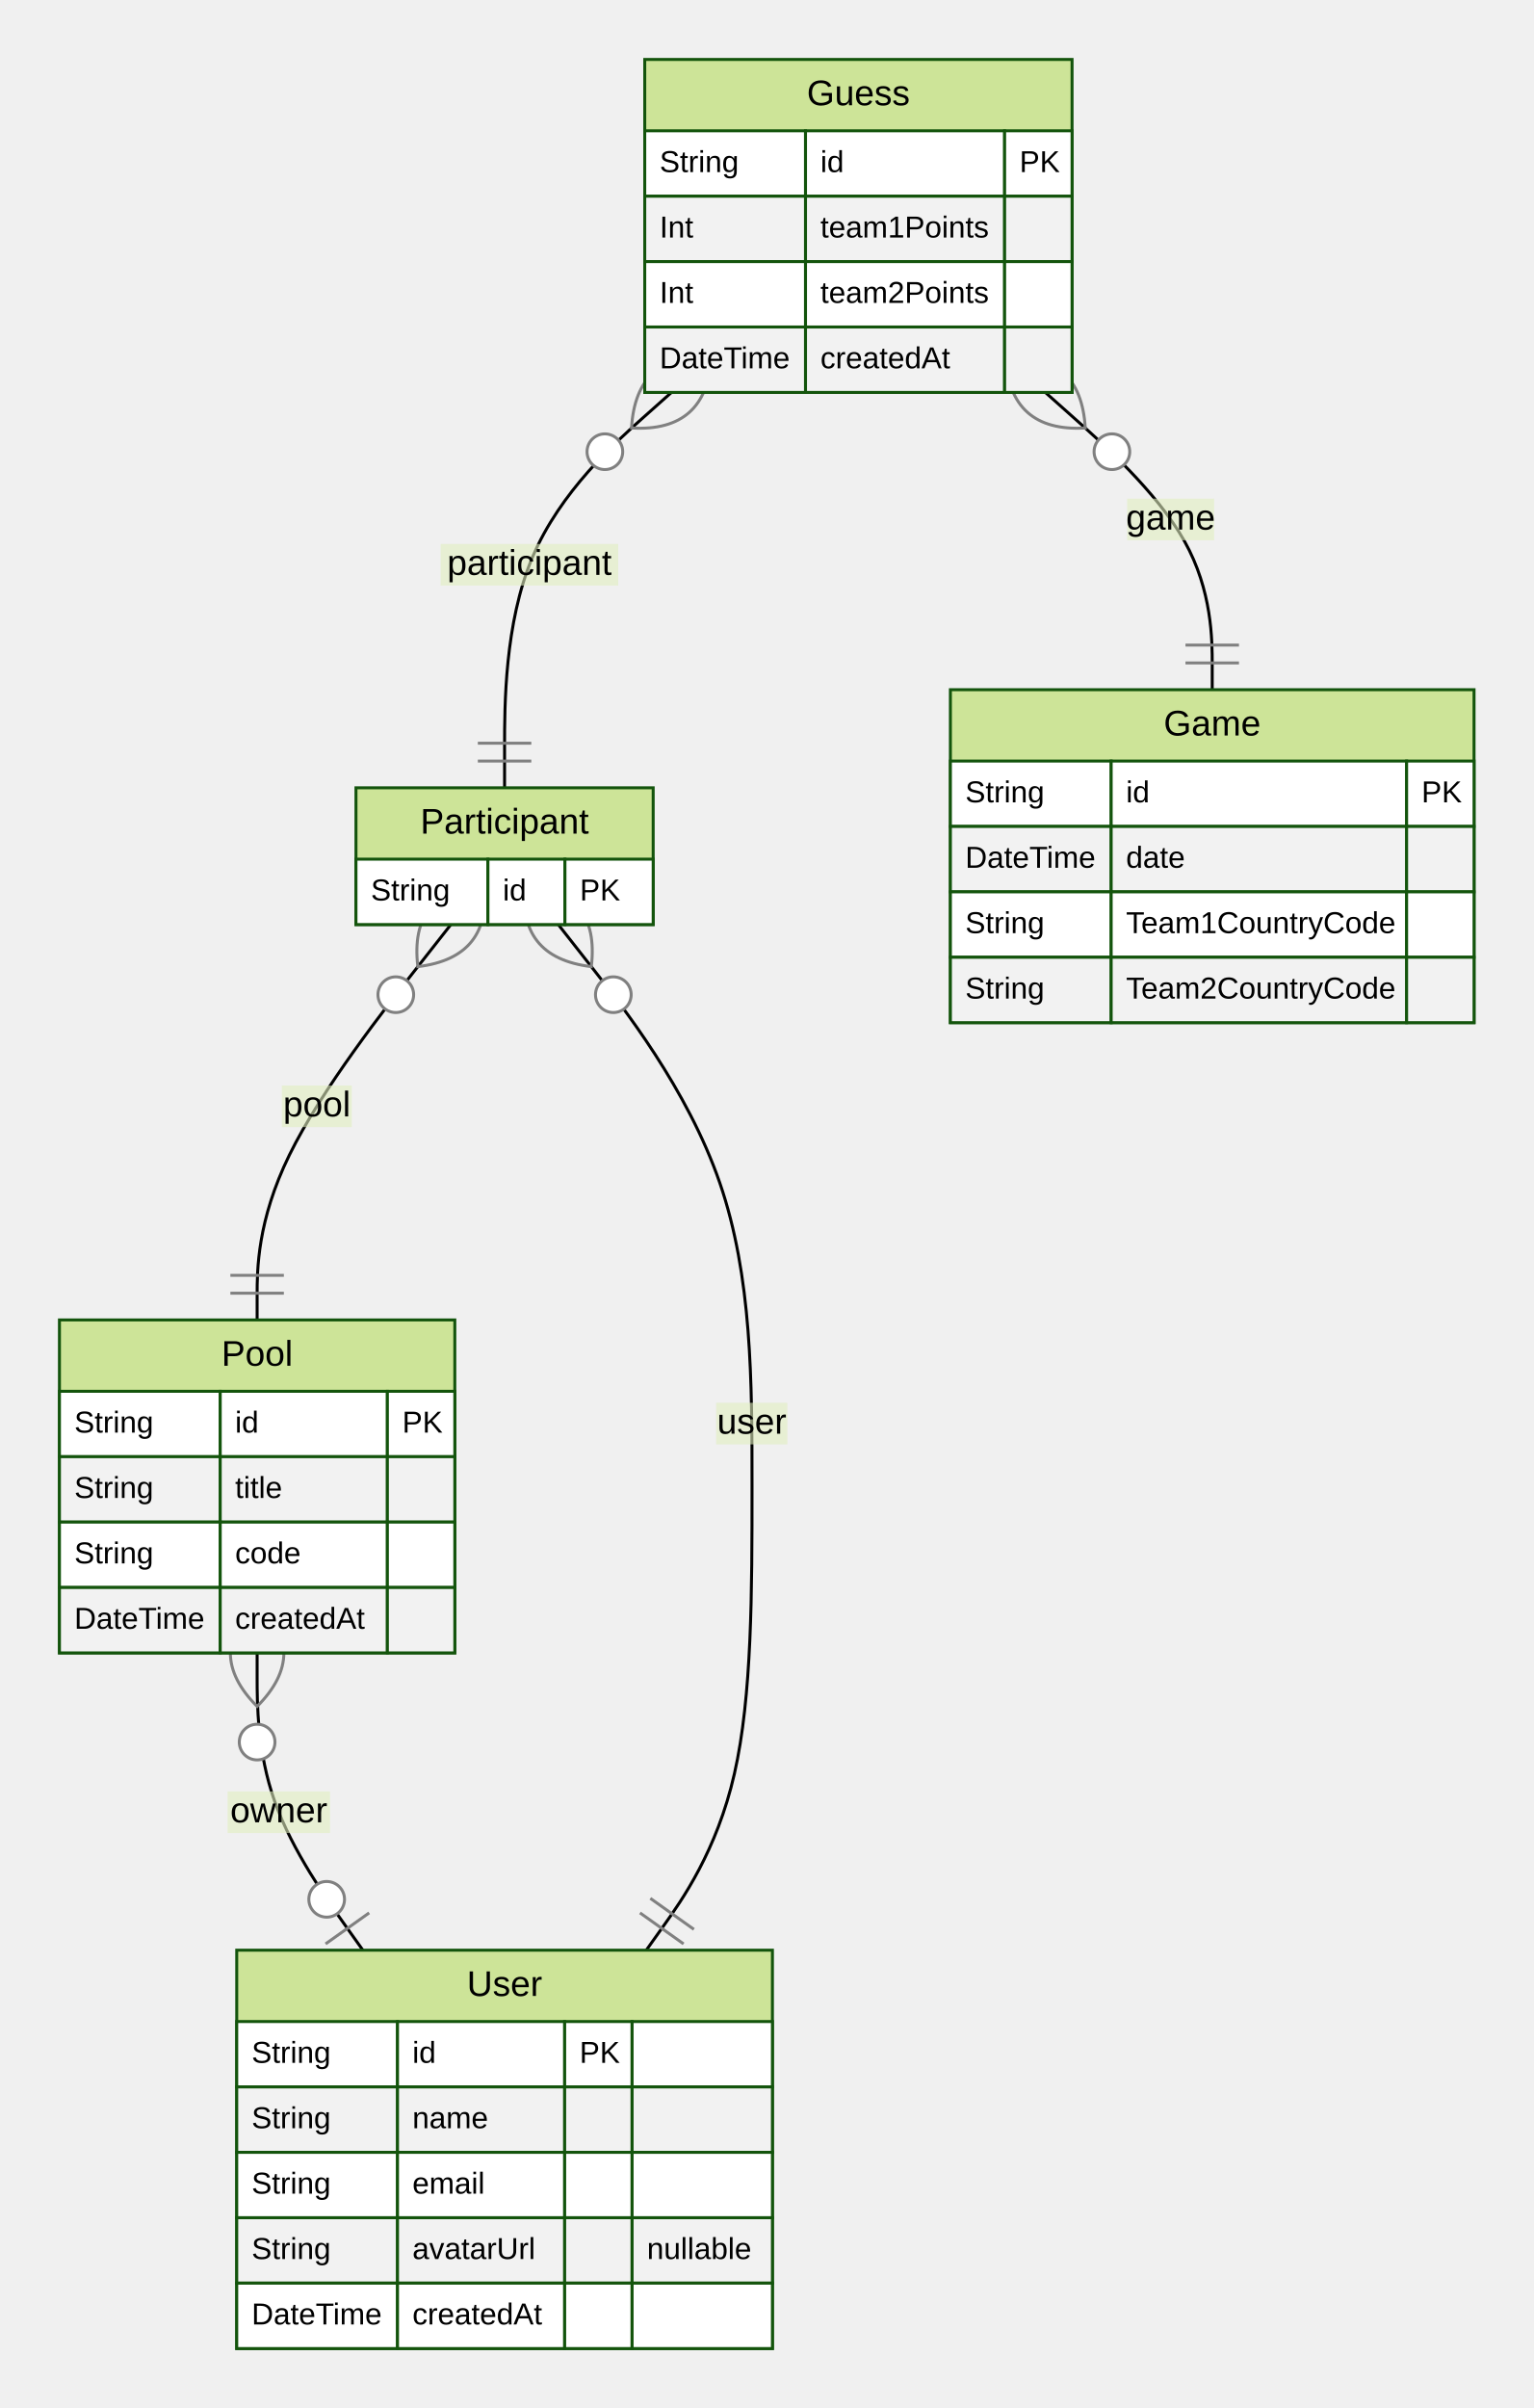
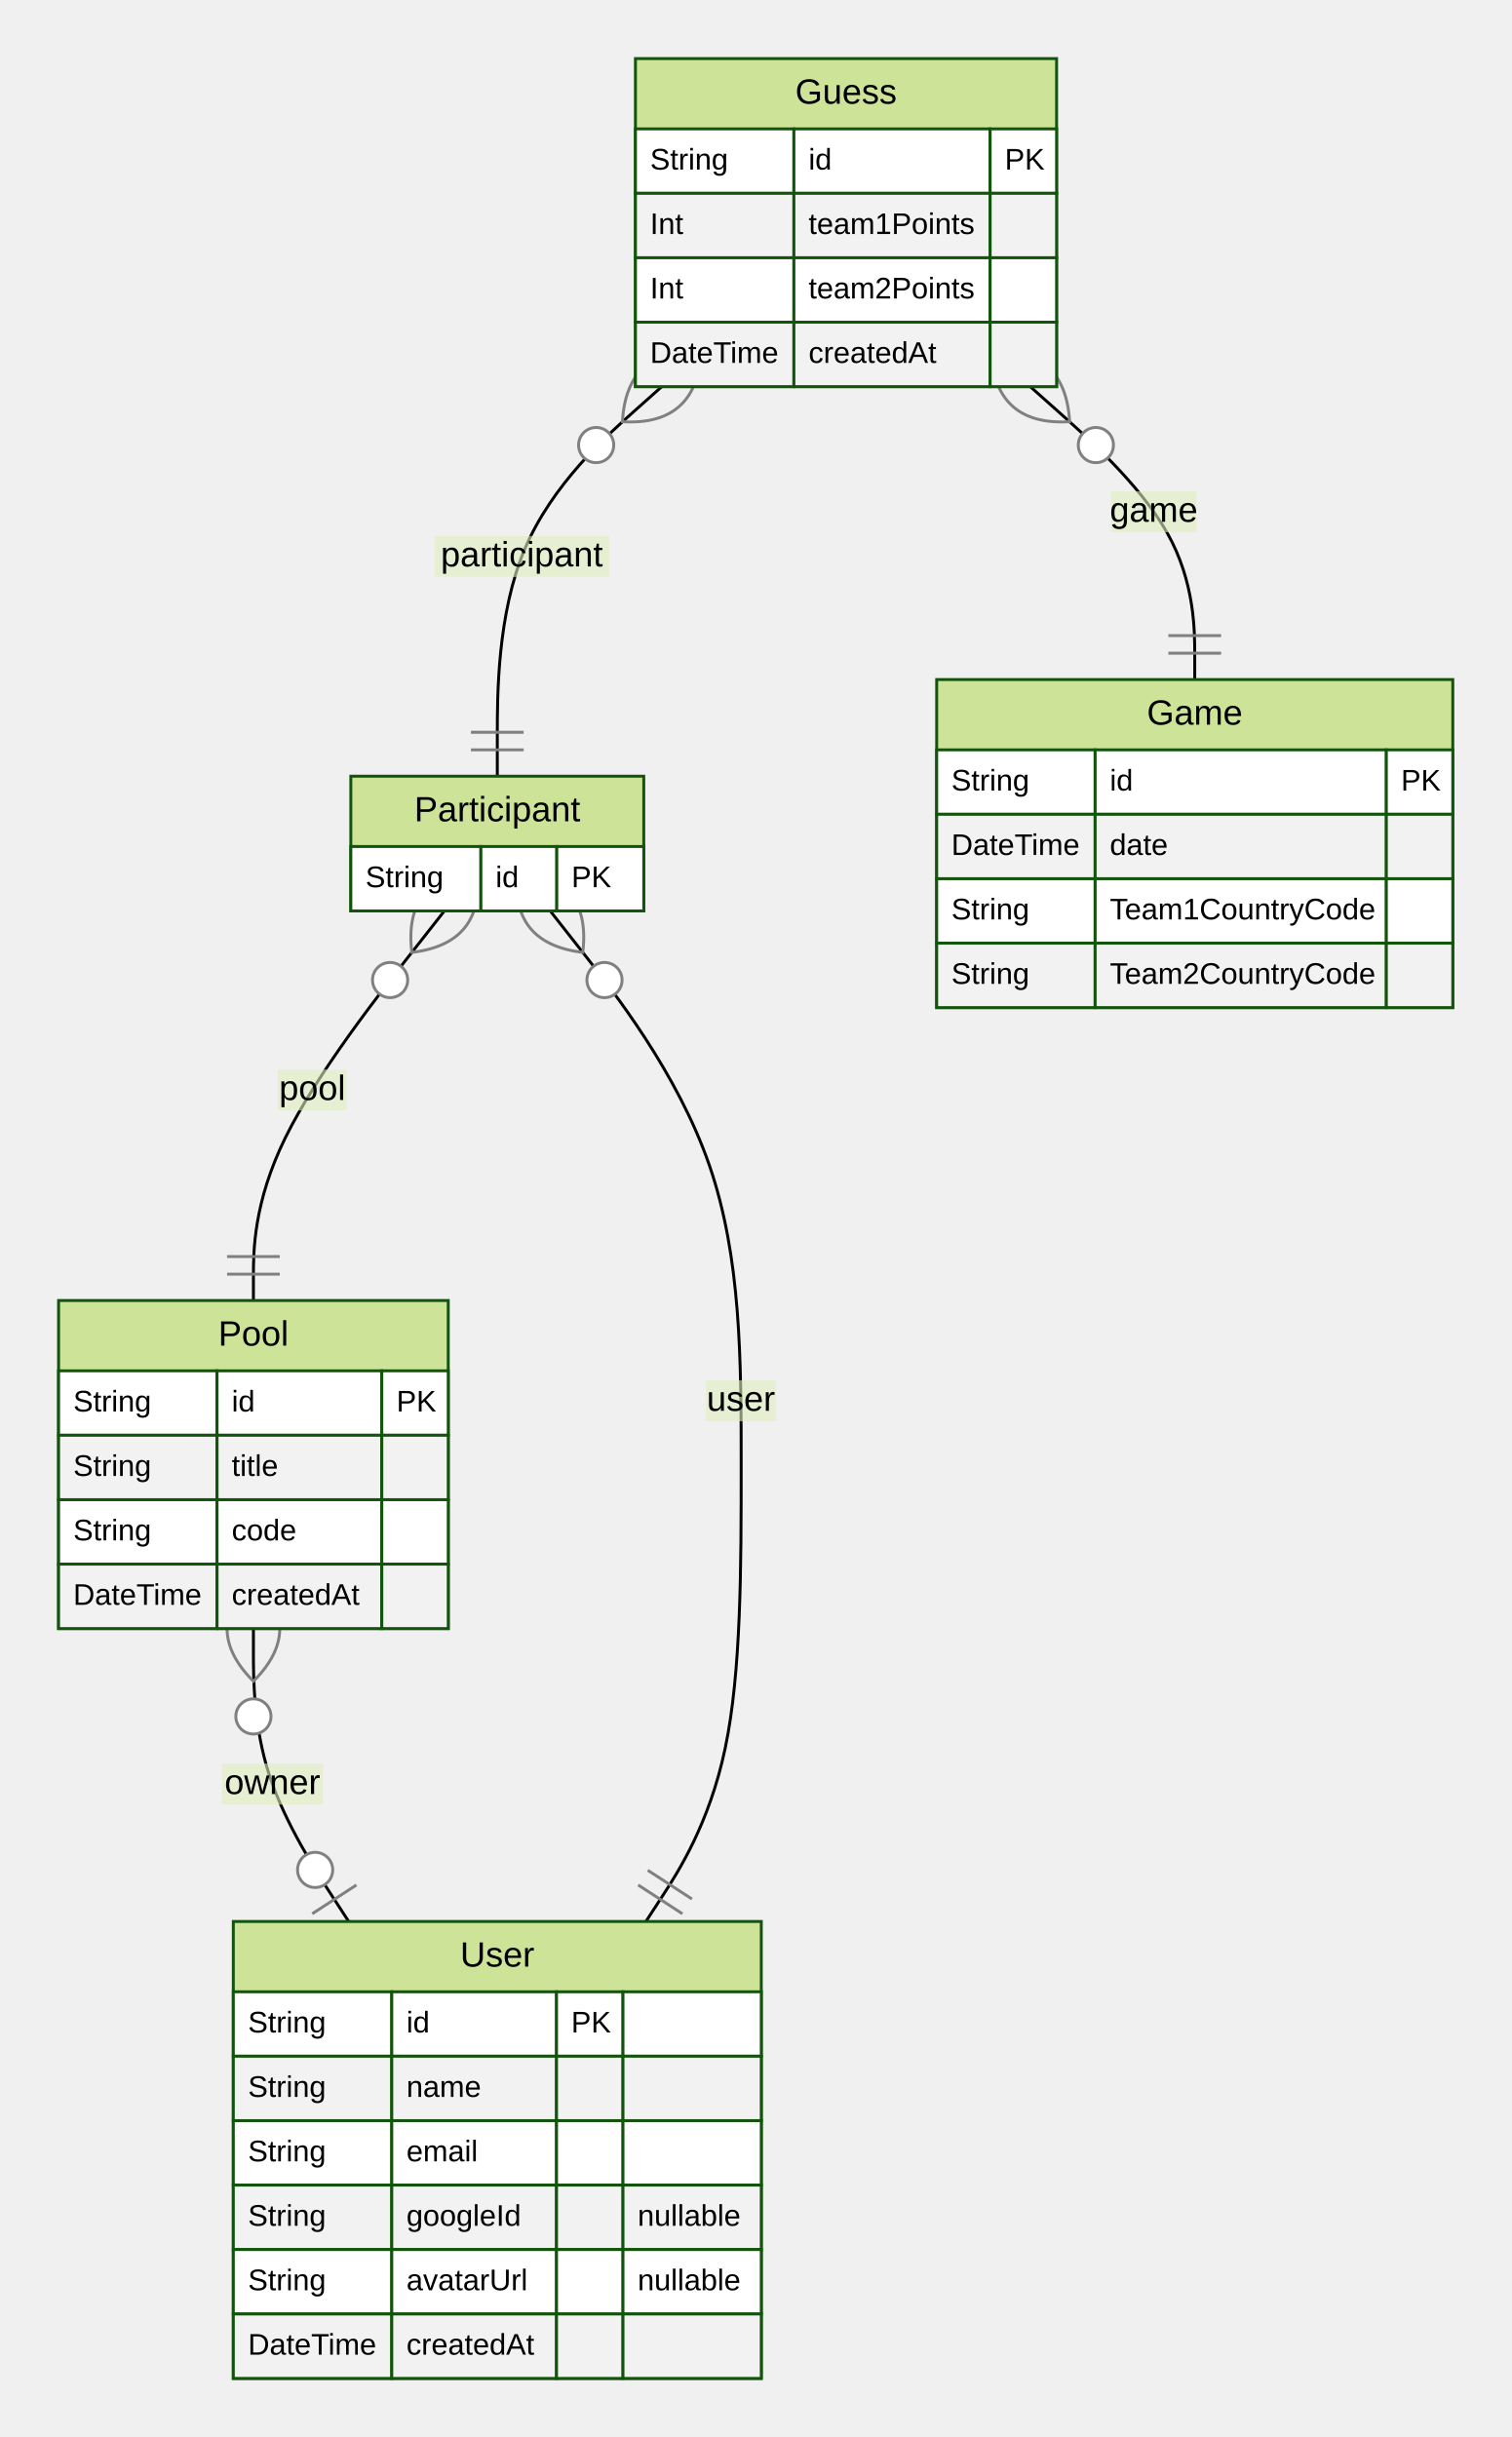
- <svg xmlns="http://www.w3.org/2000/svg" aria-labelledby="chart-title-mermaid-0 chart-desc-mermaid-0" role="img" viewBox="0 0 515.96 810" style="max-width: 515.96px; background-color: white;" width="100%" id="mermaid-0">
+ <svg xmlns="http://www.w3.org/2000/svg" aria-labelledby="chart-title-mermaid-0 chart-desc-mermaid-0" role="img" viewBox="0 0 515.96 832" style="max-width: 515.96px; background-color: white;" width="100%" id="mermaid-0">
  <style>#mermaid-0 {font-family:"trebuchet ms",verdana,arial,sans-serif;font-size:16px;fill:#000000;}#mermaid-0 .error-icon{fill:#552222;}#mermaid-0 .error-text{fill:#552222;stroke:#552222;}#mermaid-0 .edge-thickness-normal{stroke-width:2px;}#mermaid-0 .edge-thickness-thick{stroke-width:3.5px;}#mermaid-0 .edge-pattern-solid{stroke-dasharray:0;}#mermaid-0 .edge-pattern-dashed{stroke-dasharray:3;}#mermaid-0 .edge-pattern-dotted{stroke-dasharray:2;}#mermaid-0 .marker{fill:#000000;stroke:#000000;}#mermaid-0 .marker.cross{stroke:#000000;}#mermaid-0 svg{font-family:"trebuchet ms",verdana,arial,sans-serif;font-size:16px;}#mermaid-0 .entityBox{fill:#cde498;stroke:#13540c;}#mermaid-0 .attributeBoxOdd{fill:#ffffff;stroke:#13540c;}#mermaid-0 .attributeBoxEven{fill:#f2f2f2;stroke:#13540c;}#mermaid-0 .relationshipLabelBox{fill:hsl(78.158, 58.462%, 84.51%);opacity:0.7;background-color:hsl(78.158, 58.462%, 84.51%);}#mermaid-0 .relationshipLabelBox rect{opacity:0.5;}#mermaid-0 .relationshipLine{stroke:#000000;}#mermaid-0 :root{--mermaid-font-family:"trebuchet ms",verdana,arial,sans-serif;}</style>
  <g />
  <defs>
    <marker orient="auto" markerHeight="18" markerWidth="18" refY="9" refX="0" id="ONLY_ONE_START">
      <path d="M9,0 L9,18 M15,0 L15,18" fill="none" stroke="gray" />
    </marker>
  </defs>
  <defs>
    <marker orient="auto" markerHeight="18" markerWidth="18" refY="9" refX="18" id="ONLY_ONE_END">
      <path d="M3,0 L3,18 M9,0 L9,18" fill="none" stroke="gray" />
    </marker>
  </defs>
  <defs>
    <marker orient="auto" markerHeight="18" markerWidth="30" refY="9" refX="0" id="ZERO_OR_ONE_START">
      <circle r="6" cy="9" cx="21" fill="white" stroke="gray" />
      <path d="M9,0 L9,18" fill="none" stroke="gray" />
    </marker>
  </defs>
  <defs>
    <marker orient="auto" markerHeight="18" markerWidth="30" refY="9" refX="30" id="ZERO_OR_ONE_END">
      <circle r="6" cy="9" cx="9" fill="white" stroke="gray" />
      <path d="M21,0 L21,18" fill="none" stroke="gray" />
    </marker>
  </defs>
  <defs>
    <marker orient="auto" markerHeight="36" markerWidth="45" refY="18" refX="18" id="ONE_OR_MORE_START">
      <path d="M0,18 Q 18,0 36,18 Q 18,36 0,18 M42,9 L42,27" fill="none" stroke="gray" />
    </marker>
  </defs>
  <defs>
    <marker orient="auto" markerHeight="36" markerWidth="45" refY="18" refX="27" id="ONE_OR_MORE_END">
      <path d="M3,9 L3,27 M9,18 Q27,0 45,18 Q27,36 9,18" fill="none" stroke="gray" />
    </marker>
  </defs>
  <defs>
    <marker orient="auto" markerHeight="36" markerWidth="57" refY="18" refX="18" id="ZERO_OR_MORE_START">
      <circle r="6" cy="18" cx="48" fill="white" stroke="gray" />
      <path d="M0,18 Q18,0 36,18 Q18,36 0,18" fill="none" stroke="gray" />
    </marker>
  </defs>
  <defs>
    <marker orient="auto" markerHeight="36" markerWidth="57" refY="18" refX="39" id="ZERO_OR_MORE_END">
      <circle r="6" cy="18" cx="9" fill="white" stroke="gray" />
      <path d="M21,18 Q39,0 57,18 Q39,36 21,18" fill="none" stroke="gray" />
    </marker>
  </defs>
-   <path marker-start="url(#ZERO_OR_MORE_START)" marker-end="url(#ZERO_OR_ONE_END)" fill="none" stroke="gray" d="M86.513,556L86.513,564.333C86.513,572.667,86.513,589.333,92.443,606C98.373,622.667,110.233,639.333,116.163,647.667L122.093,656" class="er relationshipLine" />
-   <path marker-start="url(#ZERO_OR_MORE_START)" marker-end="url(#ONLY_ONE_END)" fill="none" stroke="gray" d="M187.835,311L198.7,324.833C209.565,338.667,231.296,366.333,242.161,397.833C253.026,429.333,253.026,464.667,253.026,500C253.026,535.333,253.026,570.667,247.096,596.667C241.167,622.667,229.307,639.333,223.377,647.667L217.447,656" class="er relationshipLine" />
+   <path marker-start="url(#ZERO_OR_MORE_START)" marker-end="url(#ZERO_OR_ONE_END)" fill="none" stroke="gray" d="M86.513,556L86.513,564.333C86.513,572.667,86.513,589.333,91.934,606C97.354,622.667,108.195,639.333,113.615,647.667L119.035,656" class="er relationshipLine" />
+   <path marker-start="url(#ZERO_OR_MORE_START)" marker-end="url(#ONLY_ONE_END)" fill="none" stroke="gray" d="M187.835,311L198.7,324.833C209.565,338.667,231.296,366.333,242.161,397.833C253.026,429.333,253.026,464.667,253.026,500C253.026,535.333,253.026,570.667,247.606,596.667C242.186,622.667,231.345,639.333,225.925,647.667L220.504,656" class="er relationshipLine" />
  <path marker-start="url(#ZERO_OR_MORE_START)" marker-end="url(#ONLY_ONE_END)" fill="none" stroke="gray" d="M151.705,311L140.839,324.833C129.974,338.667,108.244,366.333,97.378,388.5C86.513,410.667,86.513,427.333,86.513,435.667L86.513,444" class="er relationshipLine" />
  <path marker-start="url(#ZERO_OR_MORE_START)" marker-end="url(#ONLY_ONE_END)" fill="none" stroke="gray" d="M225.924,132L216.565,140.333C207.206,148.667,188.488,165.333,179.129,187.5C169.77,209.667,169.77,237.333,169.77,251.167L169.77,265" class="er relationshipLine" />
  <path marker-start="url(#ZERO_OR_MORE_START)" marker-end="url(#ONLY_ONE_END)" fill="none" stroke="gray" d="M351.71,132L361.069,140.333C370.428,148.667,389.147,165.333,398.506,182C407.865,198.667,407.865,215.333,407.865,223.667L407.865,232" class="er relationshipLine" />
  <g transform="translate(20,444 )" id="Pool">
    <rect height="112" width="133.026" y="0" x="0" stroke="gray" fill-opacity="100%" fill="honeydew" class="er entityBox" />
    <text transform="translate(66.51321,12)" style="font-family: &quot;trebuchet ms&quot;, verdana, arial, sans-serif;; font-size: 12px" text-anchor="middle" dominant-baseline="middle" y="0" x="0" id="entity-Pool" class="er entityLabel">Pool</text>
    <rect height="22" width="54.096" y="24" x="0" stroke="gray" fill-opacity="100%" fill="honeydew" class="er attributeBoxOdd" />
    <text transform="translate(5,35)" style="font-family: &quot;trebuchet ms&quot;, verdana, arial, sans-serif;; font-size: 10.2px" text-anchor="left" dominant-baseline="middle" y="0" x="0" id="entity-Pool-attr-1-type" class="er entityLabel">String</text>
    <rect height="22" width="56.243" y="24" x="54.096" stroke="gray" fill-opacity="100%" fill="honeydew" class="er attributeBoxOdd" />
    <text transform="translate(59.09555,35)" style="font-family: &quot;trebuchet ms&quot;, verdana, arial, sans-serif;; font-size: 10.2px" text-anchor="left" dominant-baseline="middle" y="0" x="0" id="entity-Pool-attr-1-name" class="er entityLabel">id</text>
    <rect height="22" width="22.688" y="24" x="110.339" stroke="gray" fill-opacity="100%" fill="honeydew" class="er attributeBoxOdd" />
    <text transform="translate(115.3387,35)" style="font-family: &quot;trebuchet ms&quot;, verdana, arial, sans-serif;; font-size: 10.2px" text-anchor="left" dominant-baseline="middle" y="0" x="0" id="entity-Pool-attr-1-key" class="er entityLabel">PK</text>
    <rect height="22" width="54.096" y="46" x="0" stroke="gray" fill-opacity="100%" fill="honeydew" class="er attributeBoxEven" />
    <text transform="translate(5,57)" style="font-family: &quot;trebuchet ms&quot;, verdana, arial, sans-serif;; font-size: 10.2px" text-anchor="left" dominant-baseline="middle" y="0" x="0" id="entity-Pool-attr-2-type" class="er entityLabel">String</text>
    <rect height="22" width="56.243" y="46" x="54.096" stroke="gray" fill-opacity="100%" fill="honeydew" class="er attributeBoxEven" />
    <text transform="translate(59.09555,57)" style="font-family: &quot;trebuchet ms&quot;, verdana, arial, sans-serif;; font-size: 10.2px" text-anchor="left" dominant-baseline="middle" y="0" x="0" id="entity-Pool-attr-2-name" class="er entityLabel">title</text>
    <rect height="22" width="22.688" y="46" x="110.339" stroke="gray" fill-opacity="100%" fill="honeydew" class="er attributeBoxEven" />
    <text transform="translate(115.3387,57)" style="font-family: &quot;trebuchet ms&quot;, verdana, arial, sans-serif;; font-size: 10.2px" text-anchor="left" dominant-baseline="middle" y="0" x="0" id="entity-Pool-attr-2-key" class="er entityLabel" />
    <rect height="22" width="54.096" y="68" x="0" stroke="gray" fill-opacity="100%" fill="honeydew" class="er attributeBoxOdd" />
    <text transform="translate(5,79)" style="font-family: &quot;trebuchet ms&quot;, verdana, arial, sans-serif;; font-size: 10.2px" text-anchor="left" dominant-baseline="middle" y="0" x="0" id="entity-Pool-attr-3-type" class="er entityLabel">String</text>
    <rect height="22" width="56.243" y="68" x="54.096" stroke="gray" fill-opacity="100%" fill="honeydew" class="er attributeBoxOdd" />
    <text transform="translate(59.09555,79)" style="font-family: &quot;trebuchet ms&quot;, verdana, arial, sans-serif;; font-size: 10.2px" text-anchor="left" dominant-baseline="middle" y="0" x="0" id="entity-Pool-attr-3-name" class="er entityLabel">code</text>
    <rect height="22" width="22.688" y="68" x="110.339" stroke="gray" fill-opacity="100%" fill="honeydew" class="er attributeBoxOdd" />
    <text transform="translate(115.3387,79)" style="font-family: &quot;trebuchet ms&quot;, verdana, arial, sans-serif;; font-size: 10.2px" text-anchor="left" dominant-baseline="middle" y="0" x="0" id="entity-Pool-attr-3-key" class="er entityLabel" />
    <rect height="22" width="54.096" y="90" x="0" stroke="gray" fill-opacity="100%" fill="honeydew" class="er attributeBoxEven" />
    <text transform="translate(5,101)" style="font-family: &quot;trebuchet ms&quot;, verdana, arial, sans-serif;; font-size: 10.2px" text-anchor="left" dominant-baseline="middle" y="0" x="0" id="entity-Pool-attr-4-type" class="er entityLabel">DateTime</text>
    <rect height="22" width="56.243" y="90" x="54.096" stroke="gray" fill-opacity="100%" fill="honeydew" class="er attributeBoxEven" />
    <text transform="translate(59.09555,101)" style="font-family: &quot;trebuchet ms&quot;, verdana, arial, sans-serif;; font-size: 10.2px" text-anchor="left" dominant-baseline="middle" y="0" x="0" id="entity-Pool-attr-4-name" class="er entityLabel">createdAt</text>
    <rect height="22" width="22.688" y="90" x="110.339" stroke="gray" fill-opacity="100%" fill="honeydew" class="er attributeBoxEven" />
    <text transform="translate(115.3387,101)" style="font-family: &quot;trebuchet ms&quot;, verdana, arial, sans-serif;; font-size: 10.2px" text-anchor="left" dominant-baseline="middle" y="0" x="0" id="entity-Pool-attr-4-key" class="er entityLabel" />
  </g>
  <g transform="translate(79.65034,656 )" id="User">
-     <rect height="134" width="180.239" y="0" x="0" stroke="gray" fill-opacity="100%" fill="honeydew" class="er entityBox" />
+     <rect height="156" width="180.239" y="0" x="0" stroke="gray" fill-opacity="100%" fill="honeydew" class="er entityBox" />
    <text transform="translate(90.11948,12)" style="font-family: &quot;trebuchet ms&quot;, verdana, arial, sans-serif;; font-size: 12px" text-anchor="middle" dominant-baseline="middle" y="0" x="0" id="entity-User" class="er entityLabel">User</text>
    <rect height="22" width="54.096" y="24" x="0" stroke="gray" fill-opacity="100%" fill="honeydew" class="er attributeBoxOdd" />
    <text transform="translate(5,35)" style="font-family: &quot;trebuchet ms&quot;, verdana, arial, sans-serif;; font-size: 10.2px" text-anchor="left" dominant-baseline="middle" y="0" x="0" id="entity-User-attr-1-type" class="er entityLabel">String</text>
    <rect height="22" width="56.243" y="24" x="54.096" stroke="gray" fill-opacity="100%" fill="honeydew" class="er attributeBoxOdd" />
    <text transform="translate(59.09555,35)" style="font-family: &quot;trebuchet ms&quot;, verdana, arial, sans-serif;; font-size: 10.2px" text-anchor="left" dominant-baseline="middle" y="0" x="0" id="entity-User-attr-1-name" class="er entityLabel">id</text>
    <rect height="22" width="22.688" y="24" x="110.339" stroke="gray" fill-opacity="100%" fill="honeydew" class="er attributeBoxOdd" />
    <text transform="translate(115.3387,35)" style="font-family: &quot;trebuchet ms&quot;, verdana, arial, sans-serif;; font-size: 10.2px" text-anchor="left" dominant-baseline="middle" y="0" x="0" id="entity-User-attr-1-key" class="er entityLabel">PK</text>
    <rect height="22" width="47.213" y="24" x="133.026" stroke="gray" fill-opacity="100%" fill="honeydew" class="er attributeBoxOdd" />
    <text transform="translate(138.0264,35)" style="font-family: &quot;trebuchet ms&quot;, verdana, arial, sans-serif;; font-size: 10.2px" text-anchor="left" dominant-baseline="middle" y="0" x="0" id="entity-User-attr-1-comment" class="er entityLabel" />
    <rect height="22" width="54.096" y="46" x="0" stroke="gray" fill-opacity="100%" fill="honeydew" class="er attributeBoxEven" />
    <text transform="translate(5,57)" style="font-family: &quot;trebuchet ms&quot;, verdana, arial, sans-serif;; font-size: 10.2px" text-anchor="left" dominant-baseline="middle" y="0" x="0" id="entity-User-attr-2-type" class="er entityLabel">String</text>
    <rect height="22" width="56.243" y="46" x="54.096" stroke="gray" fill-opacity="100%" fill="honeydew" class="er attributeBoxEven" />
    <text transform="translate(59.09555,57)" style="font-family: &quot;trebuchet ms&quot;, verdana, arial, sans-serif;; font-size: 10.2px" text-anchor="left" dominant-baseline="middle" y="0" x="0" id="entity-User-attr-2-name" class="er entityLabel">name</text>
    <rect height="22" width="22.688" y="46" x="110.339" stroke="gray" fill-opacity="100%" fill="honeydew" class="er attributeBoxEven" />
    <text transform="translate(115.3387,57)" style="font-family: &quot;trebuchet ms&quot;, verdana, arial, sans-serif;; font-size: 10.2px" text-anchor="left" dominant-baseline="middle" y="0" x="0" id="entity-User-attr-2-key" class="er entityLabel" />
    <rect height="22" width="47.213" y="46" x="133.026" stroke="gray" fill-opacity="100%" fill="honeydew" class="er attributeBoxEven" />
    <text transform="translate(138.0264,57)" style="font-family: &quot;trebuchet ms&quot;, verdana, arial, sans-serif;; font-size: 10.2px" text-anchor="left" dominant-baseline="middle" y="0" x="0" id="entity-User-attr-2-comment" class="er entityLabel" />
    <rect height="22" width="54.096" y="68" x="0" stroke="gray" fill-opacity="100%" fill="honeydew" class="er attributeBoxOdd" />
    <text transform="translate(5,79)" style="font-family: &quot;trebuchet ms&quot;, verdana, arial, sans-serif;; font-size: 10.2px" text-anchor="left" dominant-baseline="middle" y="0" x="0" id="entity-User-attr-3-type" class="er entityLabel">String</text>
    <rect height="22" width="56.243" y="68" x="54.096" stroke="gray" fill-opacity="100%" fill="honeydew" class="er attributeBoxOdd" />
    <text transform="translate(59.09555,79)" style="font-family: &quot;trebuchet ms&quot;, verdana, arial, sans-serif;; font-size: 10.2px" text-anchor="left" dominant-baseline="middle" y="0" x="0" id="entity-User-attr-3-name" class="er entityLabel">email</text>
    <rect height="22" width="22.688" y="68" x="110.339" stroke="gray" fill-opacity="100%" fill="honeydew" class="er attributeBoxOdd" />
    <text transform="translate(115.3387,79)" style="font-family: &quot;trebuchet ms&quot;, verdana, arial, sans-serif;; font-size: 10.2px" text-anchor="left" dominant-baseline="middle" y="0" x="0" id="entity-User-attr-3-key" class="er entityLabel" />
    <rect height="22" width="47.213" y="68" x="133.026" stroke="gray" fill-opacity="100%" fill="honeydew" class="er attributeBoxOdd" />
    <text transform="translate(138.0264,79)" style="font-family: &quot;trebuchet ms&quot;, verdana, arial, sans-serif;; font-size: 10.2px" text-anchor="left" dominant-baseline="middle" y="0" x="0" id="entity-User-attr-3-comment" class="er entityLabel" />
    <rect height="22" width="54.096" y="90" x="0" stroke="gray" fill-opacity="100%" fill="honeydew" class="er attributeBoxEven" />
    <text transform="translate(5,101)" style="font-family: &quot;trebuchet ms&quot;, verdana, arial, sans-serif;; font-size: 10.2px" text-anchor="left" dominant-baseline="middle" y="0" x="0" id="entity-User-attr-4-type" class="er entityLabel">String</text>
    <rect height="22" width="56.243" y="90" x="54.096" stroke="gray" fill-opacity="100%" fill="honeydew" class="er attributeBoxEven" />
-     <text transform="translate(59.09555,101)" style="font-family: &quot;trebuchet ms&quot;, verdana, arial, sans-serif;; font-size: 10.2px" text-anchor="left" dominant-baseline="middle" y="0" x="0" id="entity-User-attr-4-name" class="er entityLabel">avatarUrl</text>
+     <text transform="translate(59.09555,101)" style="font-family: &quot;trebuchet ms&quot;, verdana, arial, sans-serif;; font-size: 10.2px" text-anchor="left" dominant-baseline="middle" y="0" x="0" id="entity-User-attr-4-name" class="er entityLabel">googleId</text>
    <rect height="22" width="22.688" y="90" x="110.339" stroke="gray" fill-opacity="100%" fill="honeydew" class="er attributeBoxEven" />
    <text transform="translate(115.3387,101)" style="font-family: &quot;trebuchet ms&quot;, verdana, arial, sans-serif;; font-size: 10.2px" text-anchor="left" dominant-baseline="middle" y="0" x="0" id="entity-User-attr-4-key" class="er entityLabel" />
    <rect height="22" width="47.213" y="90" x="133.026" stroke="gray" fill-opacity="100%" fill="honeydew" class="er attributeBoxEven" />
    <text transform="translate(138.0264,101)" style="font-family: &quot;trebuchet ms&quot;, verdana, arial, sans-serif;; font-size: 10.2px" text-anchor="left" dominant-baseline="middle" y="0" x="0" id="entity-User-attr-4-comment" class="er entityLabel">nullable</text>
    <rect height="22" width="54.096" y="112" x="0" stroke="gray" fill-opacity="100%" fill="honeydew" class="er attributeBoxOdd" />
-     <text transform="translate(5,123)" style="font-family: &quot;trebuchet ms&quot;, verdana, arial, sans-serif;; font-size: 10.2px" text-anchor="left" dominant-baseline="middle" y="0" x="0" id="entity-User-attr-5-type" class="er entityLabel">DateTime</text>
+     <text transform="translate(5,123)" style="font-family: &quot;trebuchet ms&quot;, verdana, arial, sans-serif;; font-size: 10.2px" text-anchor="left" dominant-baseline="middle" y="0" x="0" id="entity-User-attr-5-type" class="er entityLabel">String</text>
    <rect height="22" width="56.243" y="112" x="54.096" stroke="gray" fill-opacity="100%" fill="honeydew" class="er attributeBoxOdd" />
-     <text transform="translate(59.09555,123)" style="font-family: &quot;trebuchet ms&quot;, verdana, arial, sans-serif;; font-size: 10.2px" text-anchor="left" dominant-baseline="middle" y="0" x="0" id="entity-User-attr-5-name" class="er entityLabel">createdAt</text>
+     <text transform="translate(59.09555,123)" style="font-family: &quot;trebuchet ms&quot;, verdana, arial, sans-serif;; font-size: 10.2px" text-anchor="left" dominant-baseline="middle" y="0" x="0" id="entity-User-attr-5-name" class="er entityLabel">avatarUrl</text>
    <rect height="22" width="22.688" y="112" x="110.339" stroke="gray" fill-opacity="100%" fill="honeydew" class="er attributeBoxOdd" />
    <text transform="translate(115.3387,123)" style="font-family: &quot;trebuchet ms&quot;, verdana, arial, sans-serif;; font-size: 10.2px" text-anchor="left" dominant-baseline="middle" y="0" x="0" id="entity-User-attr-5-key" class="er entityLabel" />
    <rect height="22" width="47.213" y="112" x="133.026" stroke="gray" fill-opacity="100%" fill="honeydew" class="er attributeBoxOdd" />
-     <text transform="translate(138.0264,123)" style="font-family: &quot;trebuchet ms&quot;, verdana, arial, sans-serif;; font-size: 10.2px" text-anchor="left" dominant-baseline="middle" y="0" x="0" id="entity-User-attr-5-comment" class="er entityLabel" />
+     <text transform="translate(138.0264,123)" style="font-family: &quot;trebuchet ms&quot;, verdana, arial, sans-serif;; font-size: 10.2px" text-anchor="left" dominant-baseline="middle" y="0" x="0" id="entity-User-attr-5-comment" class="er entityLabel">nullable</text>
+     <rect height="22" width="54.096" y="134" x="0" stroke="gray" fill-opacity="100%" fill="honeydew" class="er attributeBoxEven" />
+     <text transform="translate(5,145)" style="font-family: &quot;trebuchet ms&quot;, verdana, arial, sans-serif;; font-size: 10.2px" text-anchor="left" dominant-baseline="middle" y="0" x="0" id="entity-User-attr-6-type" class="er entityLabel">DateTime</text>
+     <rect height="22" width="56.243" y="134" x="54.096" stroke="gray" fill-opacity="100%" fill="honeydew" class="er attributeBoxEven" />
+     <text transform="translate(59.09555,145)" style="font-family: &quot;trebuchet ms&quot;, verdana, arial, sans-serif;; font-size: 10.2px" text-anchor="left" dominant-baseline="middle" y="0" x="0" id="entity-User-attr-6-name" class="er entityLabel">createdAt</text>
+     <rect height="22" width="22.688" y="134" x="110.339" stroke="gray" fill-opacity="100%" fill="honeydew" class="er attributeBoxEven" />
+     <text transform="translate(115.3387,145)" style="font-family: &quot;trebuchet ms&quot;, verdana, arial, sans-serif;; font-size: 10.2px" text-anchor="left" dominant-baseline="middle" y="0" x="0" id="entity-User-attr-6-key" class="er entityLabel" />
+     <rect height="22" width="47.213" y="134" x="133.026" stroke="gray" fill-opacity="100%" fill="honeydew" class="er attributeBoxEven" />
+     <text transform="translate(138.0264,145)" style="font-family: &quot;trebuchet ms&quot;, verdana, arial, sans-serif;; font-size: 10.2px" text-anchor="left" dominant-baseline="middle" y="0" x="0" id="entity-User-attr-6-comment" class="er entityLabel" />
  </g>
  <g transform="translate(119.7698,265 )" id="Participant">
    <rect height="46" width="100" y="0" x="0" stroke="gray" fill-opacity="100%" fill="honeydew" class="er entityBox" />
    <text transform="translate(50,12)" style="font-family: &quot;trebuchet ms&quot;, verdana, arial, sans-serif;; font-size: 12px" text-anchor="middle" dominant-baseline="middle" y="0" x="0" id="entity-Participant" class="er entityLabel">Participant</text>
    <rect height="22" width="44.399" y="24" x="0" stroke="gray" fill-opacity="100%" fill="honeydew" class="er attributeBoxOdd" />
    <text transform="translate(5,35)" style="font-family: &quot;trebuchet ms&quot;, verdana, arial, sans-serif;; font-size: 10.2px" text-anchor="left" dominant-baseline="middle" y="0" x="0" id="entity-Participant-attr-1-type" class="er entityLabel">String</text>
    <rect height="22" width="25.911" y="24" x="44.399" stroke="gray" fill-opacity="100%" fill="honeydew" class="er attributeBoxOdd" />
    <text transform="translate(49.39862,35)" style="font-family: &quot;trebuchet ms&quot;, verdana, arial, sans-serif;; font-size: 10.2px" text-anchor="left" dominant-baseline="middle" y="0" x="0" id="entity-Participant-attr-1-name" class="er entityLabel">id</text>
    <rect height="22" width="29.69" y="24" x="70.31" stroke="gray" fill-opacity="100%" fill="honeydew" class="er attributeBoxOdd" />
    <text transform="translate(75.30976,35)" style="font-family: &quot;trebuchet ms&quot;, verdana, arial, sans-serif;; font-size: 10.2px" text-anchor="left" dominant-baseline="middle" y="0" x="0" id="entity-Participant-attr-1-key" class="er entityLabel">PK</text>
  </g>
  <g transform="translate(319.7698,232 )" id="Game">
    <rect height="112" width="176.19" y="0" x="0" stroke="gray" fill-opacity="100%" fill="honeydew" class="er entityBox" />
    <text transform="translate(88.09499,12)" style="font-family: &quot;trebuchet ms&quot;, verdana, arial, sans-serif;; font-size: 12px" text-anchor="middle" dominant-baseline="middle" y="0" x="0" id="entity-Game" class="er entityLabel">Game</text>
    <rect height="22" width="54.096" y="24" x="0" stroke="gray" fill-opacity="100%" fill="honeydew" class="er attributeBoxOdd" />
    <text transform="translate(5,35)" style="font-family: &quot;trebuchet ms&quot;, verdana, arial, sans-serif;; font-size: 10.2px" text-anchor="left" dominant-baseline="middle" y="0" x="0" id="entity-Game-attr-1-type" class="er entityLabel">String</text>
    <rect height="22" width="99.407" y="24" x="54.096" stroke="gray" fill-opacity="100%" fill="honeydew" class="er attributeBoxOdd" />
    <text transform="translate(59.09555,35)" style="font-family: &quot;trebuchet ms&quot;, verdana, arial, sans-serif;; font-size: 10.2px" text-anchor="left" dominant-baseline="middle" y="0" x="0" id="entity-Game-attr-1-name" class="er entityLabel">id</text>
    <rect height="22" width="22.688" y="24" x="153.502" stroke="gray" fill-opacity="100%" fill="honeydew" class="er attributeBoxOdd" />
    <text transform="translate(158.5023,35)" style="font-family: &quot;trebuchet ms&quot;, verdana, arial, sans-serif;; font-size: 10.2px" text-anchor="left" dominant-baseline="middle" y="0" x="0" id="entity-Game-attr-1-key" class="er entityLabel">PK</text>
    <rect height="22" width="54.096" y="46" x="0" stroke="gray" fill-opacity="100%" fill="honeydew" class="er attributeBoxEven" />
    <text transform="translate(5,57)" style="font-family: &quot;trebuchet ms&quot;, verdana, arial, sans-serif;; font-size: 10.2px" text-anchor="left" dominant-baseline="middle" y="0" x="0" id="entity-Game-attr-2-type" class="er entityLabel">DateTime</text>
    <rect height="22" width="99.407" y="46" x="54.096" stroke="gray" fill-opacity="100%" fill="honeydew" class="er attributeBoxEven" />
    <text transform="translate(59.09555,57)" style="font-family: &quot;trebuchet ms&quot;, verdana, arial, sans-serif;; font-size: 10.2px" text-anchor="left" dominant-baseline="middle" y="0" x="0" id="entity-Game-attr-2-name" class="er entityLabel">date</text>
    <rect height="22" width="22.688" y="46" x="153.502" stroke="gray" fill-opacity="100%" fill="honeydew" class="er attributeBoxEven" />
    <text transform="translate(158.5023,57)" style="font-family: &quot;trebuchet ms&quot;, verdana, arial, sans-serif;; font-size: 10.2px" text-anchor="left" dominant-baseline="middle" y="0" x="0" id="entity-Game-attr-2-key" class="er entityLabel" />
    <rect height="22" width="54.096" y="68" x="0" stroke="gray" fill-opacity="100%" fill="honeydew" class="er attributeBoxOdd" />
    <text transform="translate(5,79)" style="font-family: &quot;trebuchet ms&quot;, verdana, arial, sans-serif;; font-size: 10.2px" text-anchor="left" dominant-baseline="middle" y="0" x="0" id="entity-Game-attr-3-type" class="er entityLabel">String</text>
    <rect height="22" width="99.407" y="68" x="54.096" stroke="gray" fill-opacity="100%" fill="honeydew" class="er attributeBoxOdd" />
    <text transform="translate(59.09555,79)" style="font-family: &quot;trebuchet ms&quot;, verdana, arial, sans-serif;; font-size: 10.2px" text-anchor="left" dominant-baseline="middle" y="0" x="0" id="entity-Game-attr-3-name" class="er entityLabel">Team1CountryCode</text>
    <rect height="22" width="22.688" y="68" x="153.502" stroke="gray" fill-opacity="100%" fill="honeydew" class="er attributeBoxOdd" />
    <text transform="translate(158.5023,79)" style="font-family: &quot;trebuchet ms&quot;, verdana, arial, sans-serif;; font-size: 10.2px" text-anchor="left" dominant-baseline="middle" y="0" x="0" id="entity-Game-attr-3-key" class="er entityLabel" />
    <rect height="22" width="54.096" y="90" x="0" stroke="gray" fill-opacity="100%" fill="honeydew" class="er attributeBoxEven" />
    <text transform="translate(5,101)" style="font-family: &quot;trebuchet ms&quot;, verdana, arial, sans-serif;; font-size: 10.2px" text-anchor="left" dominant-baseline="middle" y="0" x="0" id="entity-Game-attr-4-type" class="er entityLabel">String</text>
    <rect height="22" width="99.407" y="90" x="54.096" stroke="gray" fill-opacity="100%" fill="honeydew" class="er attributeBoxEven" />
    <text transform="translate(59.09555,101)" style="font-family: &quot;trebuchet ms&quot;, verdana, arial, sans-serif;; font-size: 10.2px" text-anchor="left" dominant-baseline="middle" y="0" x="0" id="entity-Game-attr-4-name" class="er entityLabel">Team2CountryCode</text>
    <rect height="22" width="22.688" y="90" x="153.502" stroke="gray" fill-opacity="100%" fill="honeydew" class="er attributeBoxEven" />
    <text transform="translate(158.5023,101)" style="font-family: &quot;trebuchet ms&quot;, verdana, arial, sans-serif;; font-size: 10.2px" text-anchor="left" dominant-baseline="middle" y="0" x="0" id="entity-Game-attr-4-key" class="er entityLabel" />
  </g>
  <g transform="translate(216.9302,20 )" id="Guess">
    <rect height="112" width="143.774" y="0" x="0" stroke="gray" fill-opacity="100%" fill="honeydew" class="er entityBox" />
    <text transform="translate(71.88713,12)" style="font-family: &quot;trebuchet ms&quot;, verdana, arial, sans-serif;; font-size: 12px" text-anchor="middle" dominant-baseline="middle" y="0" x="0" id="entity-Guess" class="er entityLabel">Guess</text>
    <rect height="22" width="54.096" y="24" x="0" stroke="gray" fill-opacity="100%" fill="honeydew" class="er attributeBoxOdd" />
    <text transform="translate(5,35)" style="font-family: &quot;trebuchet ms&quot;, verdana, arial, sans-serif;; font-size: 10.2px" text-anchor="left" dominant-baseline="middle" y="0" x="0" id="entity-Guess-attr-1-type" class="er entityLabel">String</text>
    <rect height="22" width="66.991" y="24" x="54.096" stroke="gray" fill-opacity="100%" fill="honeydew" class="er attributeBoxOdd" />
    <text transform="translate(59.09555,35)" style="font-family: &quot;trebuchet ms&quot;, verdana, arial, sans-serif;; font-size: 10.2px" text-anchor="left" dominant-baseline="middle" y="0" x="0" id="entity-Guess-attr-1-name" class="er entityLabel">id</text>
    <rect height="22" width="22.688" y="24" x="121.087" stroke="gray" fill-opacity="100%" fill="honeydew" class="er attributeBoxOdd" />
    <text transform="translate(126.0866,35)" style="font-family: &quot;trebuchet ms&quot;, verdana, arial, sans-serif;; font-size: 10.2px" text-anchor="left" dominant-baseline="middle" y="0" x="0" id="entity-Guess-attr-1-key" class="er entityLabel">PK</text>
    <rect height="22" width="54.096" y="46" x="0" stroke="gray" fill-opacity="100%" fill="honeydew" class="er attributeBoxEven" />
    <text transform="translate(5,57)" style="font-family: &quot;trebuchet ms&quot;, verdana, arial, sans-serif;; font-size: 10.2px" text-anchor="left" dominant-baseline="middle" y="0" x="0" id="entity-Guess-attr-2-type" class="er entityLabel">Int</text>
    <rect height="22" width="66.991" y="46" x="54.096" stroke="gray" fill-opacity="100%" fill="honeydew" class="er attributeBoxEven" />
    <text transform="translate(59.09555,57)" style="font-family: &quot;trebuchet ms&quot;, verdana, arial, sans-serif;; font-size: 10.2px" text-anchor="left" dominant-baseline="middle" y="0" x="0" id="entity-Guess-attr-2-name" class="er entityLabel">team1Points</text>
    <rect height="22" width="22.688" y="46" x="121.087" stroke="gray" fill-opacity="100%" fill="honeydew" class="er attributeBoxEven" />
    <text transform="translate(126.0866,57)" style="font-family: &quot;trebuchet ms&quot;, verdana, arial, sans-serif;; font-size: 10.2px" text-anchor="left" dominant-baseline="middle" y="0" x="0" id="entity-Guess-attr-2-key" class="er entityLabel" />
    <rect height="22" width="54.096" y="68" x="0" stroke="gray" fill-opacity="100%" fill="honeydew" class="er attributeBoxOdd" />
    <text transform="translate(5,79)" style="font-family: &quot;trebuchet ms&quot;, verdana, arial, sans-serif;; font-size: 10.2px" text-anchor="left" dominant-baseline="middle" y="0" x="0" id="entity-Guess-attr-3-type" class="er entityLabel">Int</text>
    <rect height="22" width="66.991" y="68" x="54.096" stroke="gray" fill-opacity="100%" fill="honeydew" class="er attributeBoxOdd" />
    <text transform="translate(59.09555,79)" style="font-family: &quot;trebuchet ms&quot;, verdana, arial, sans-serif;; font-size: 10.2px" text-anchor="left" dominant-baseline="middle" y="0" x="0" id="entity-Guess-attr-3-name" class="er entityLabel">team2Points</text>
    <rect height="22" width="22.688" y="68" x="121.087" stroke="gray" fill-opacity="100%" fill="honeydew" class="er attributeBoxOdd" />
    <text transform="translate(126.0866,79)" style="font-family: &quot;trebuchet ms&quot;, verdana, arial, sans-serif;; font-size: 10.2px" text-anchor="left" dominant-baseline="middle" y="0" x="0" id="entity-Guess-attr-3-key" class="er entityLabel" />
    <rect height="22" width="54.096" y="90" x="0" stroke="gray" fill-opacity="100%" fill="honeydew" class="er attributeBoxEven" />
    <text transform="translate(5,101)" style="font-family: &quot;trebuchet ms&quot;, verdana, arial, sans-serif;; font-size: 10.2px" text-anchor="left" dominant-baseline="middle" y="0" x="0" id="entity-Guess-attr-4-type" class="er entityLabel">DateTime</text>
    <rect height="22" width="66.991" y="90" x="54.096" stroke="gray" fill-opacity="100%" fill="honeydew" class="er attributeBoxEven" />
    <text transform="translate(59.09555,101)" style="font-family: &quot;trebuchet ms&quot;, verdana, arial, sans-serif;; font-size: 10.2px" text-anchor="left" dominant-baseline="middle" y="0" x="0" id="entity-Guess-attr-4-name" class="er entityLabel">createdAt</text>
    <rect height="22" width="22.688" y="90" x="121.087" stroke="gray" fill-opacity="100%" fill="honeydew" class="er attributeBoxEven" />
    <text transform="translate(126.0866,101)" style="font-family: &quot;trebuchet ms&quot;, verdana, arial, sans-serif;; font-size: 10.2px" text-anchor="left" dominant-baseline="middle" y="0" x="0" id="entity-Guess-attr-4-key" class="er entityLabel" />
  </g>
-   <rect fill-opacity="85%" fill="white" height="14" width="34.471" y="602.592" x="76.574" class="er relationshipLabelBox" />
-   <text style="font-family: &quot;trebuchet ms&quot;, verdana, arial, sans-serif;; font-size: 12px" dominant-baseline="middle" text-anchor="middle" y="609.592" x="93.81" id="rel1" class="er relationshipLabel">owner</text>
-   <rect fill-opacity="85%" fill="white" height="14" width="23.959" y="471.862" x="240.96" class="er relationshipLabelBox" />
-   <text style="font-family: &quot;trebuchet ms&quot;, verdana, arial, sans-serif;; font-size: 12px" dominant-baseline="middle" text-anchor="middle" y="478.862" x="252.94" id="rel2" class="er relationshipLabel">user</text>
+   <rect fill-opacity="85%" fill="white" height="14" width="34.471" y="602.078" x="75.759" class="er relationshipLabelBox" />
+   <text style="font-family: &quot;trebuchet ms&quot;, verdana, arial, sans-serif;; font-size: 12px" dominant-baseline="middle" text-anchor="middle" y="609.078" x="92.994" id="rel1" class="er relationshipLabel">owner</text>
+   <rect fill-opacity="85%" fill="white" height="14" width="23.959" y="471.248" x="240.952" class="er relationshipLabelBox" />
+   <text style="font-family: &quot;trebuchet ms&quot;, verdana, arial, sans-serif;; font-size: 12px" dominant-baseline="middle" text-anchor="middle" y="478.248" x="252.932" id="rel2" class="er relationshipLabel">user</text>
  <rect fill-opacity="85%" fill="white" height="14" width="23.564" y="365.133" x="94.824" class="er relationshipLabelBox" />
  <text style="font-family: &quot;trebuchet ms&quot;, verdana, arial, sans-serif;; font-size: 12px" dominant-baseline="middle" text-anchor="middle" y="372.133" x="106.606" id="rel3" class="er relationshipLabel">pool</text>
  <rect fill-opacity="85%" fill="white" height="14" width="59.744" y="182.98" x="148.257" class="er relationshipLabelBox" />
  <text style="font-family: &quot;trebuchet ms&quot;, verdana, arial, sans-serif;; font-size: 12px" dominant-baseline="middle" text-anchor="middle" y="189.98" x="178.129" id="rel4" class="er relationshipLabel">participant</text>
  <rect fill-opacity="85%" fill="white" height="14" width="29.289" y="167.738" x="379.23" class="er relationshipLabelBox" />
  <text style="font-family: &quot;trebuchet ms&quot;, verdana, arial, sans-serif;; font-size: 12px" dominant-baseline="middle" text-anchor="middle" y="174.738" x="393.874" id="rel5" class="er relationshipLabel">game</text>
</svg>
